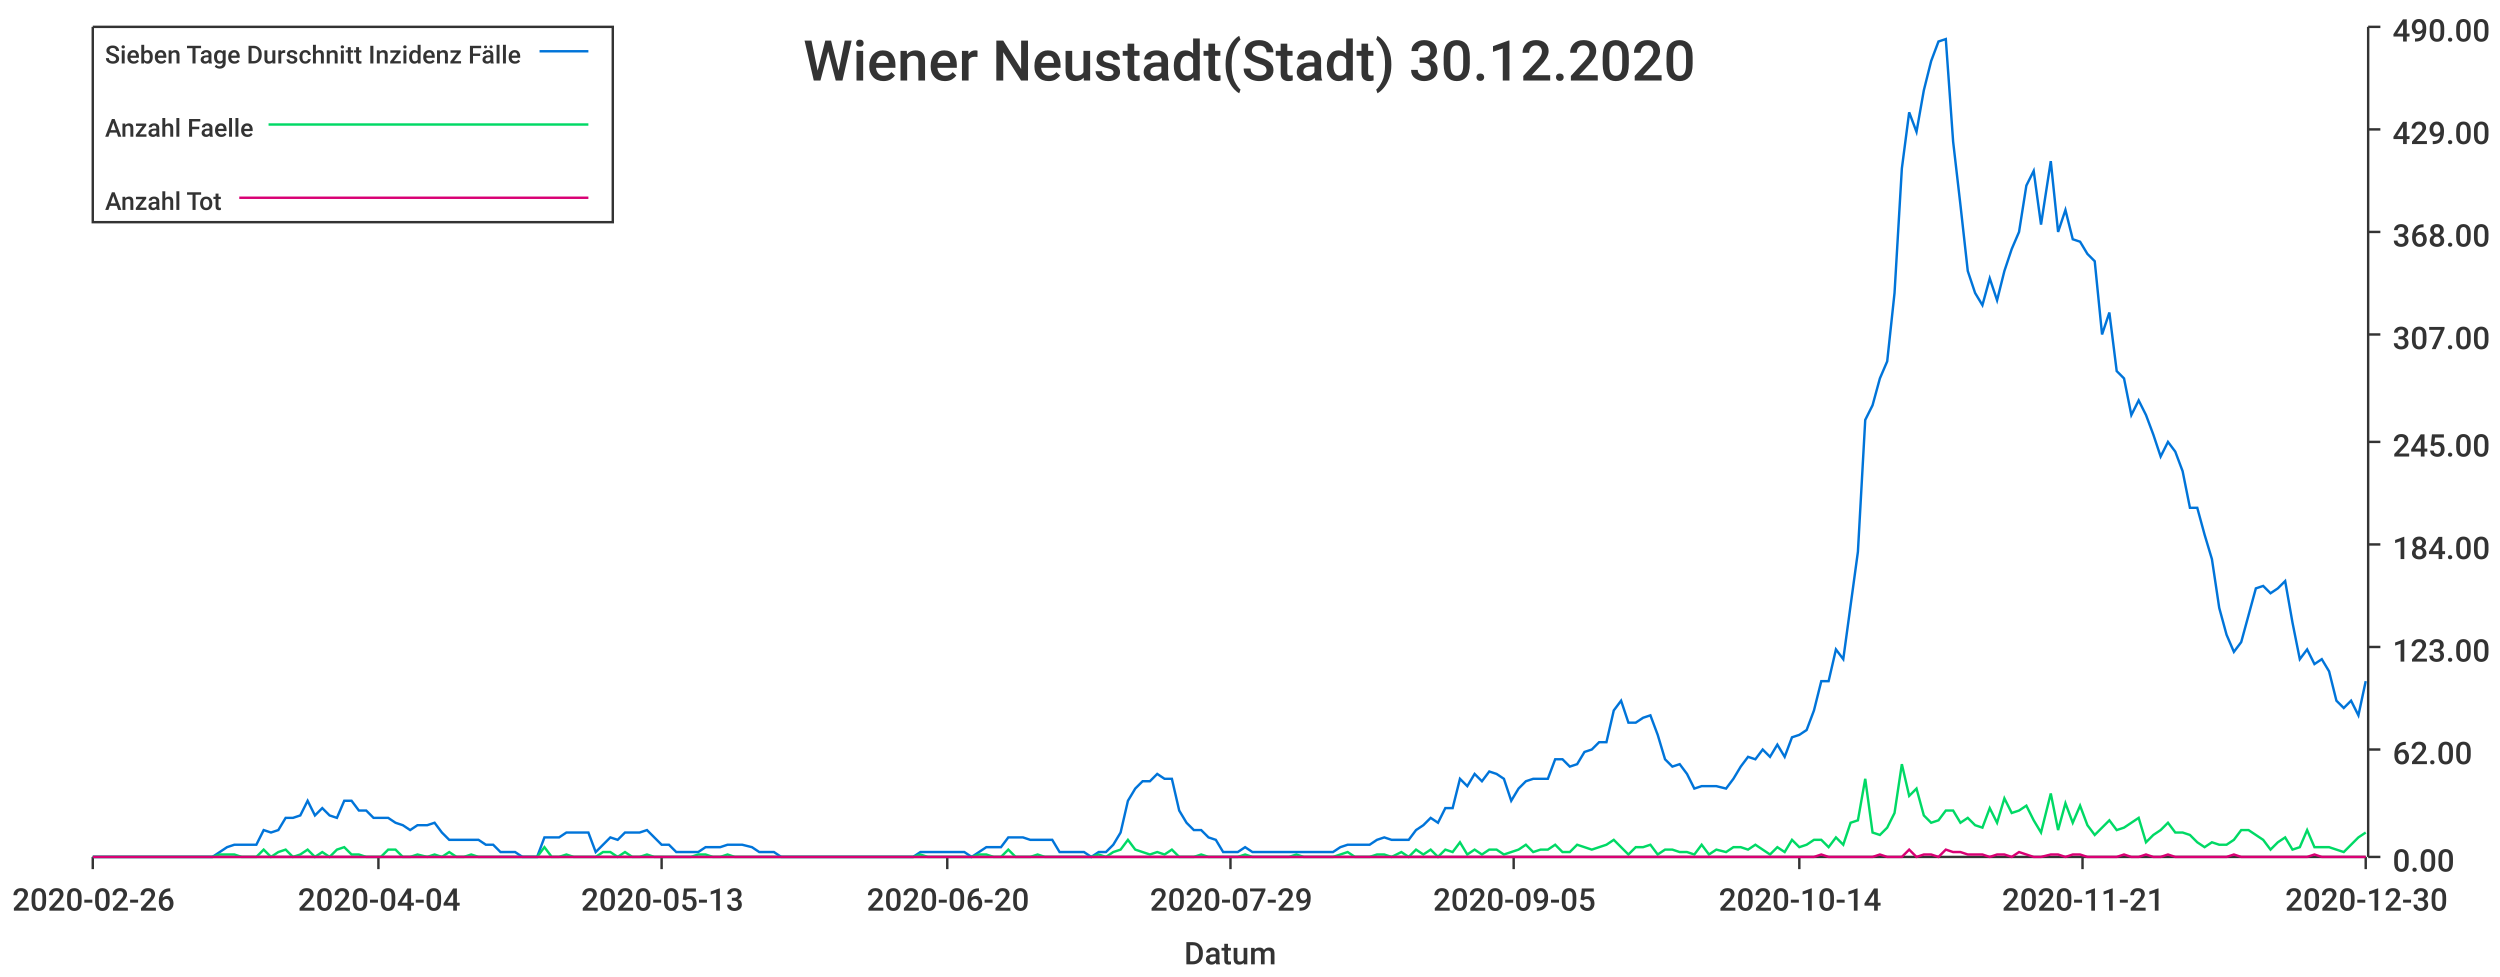
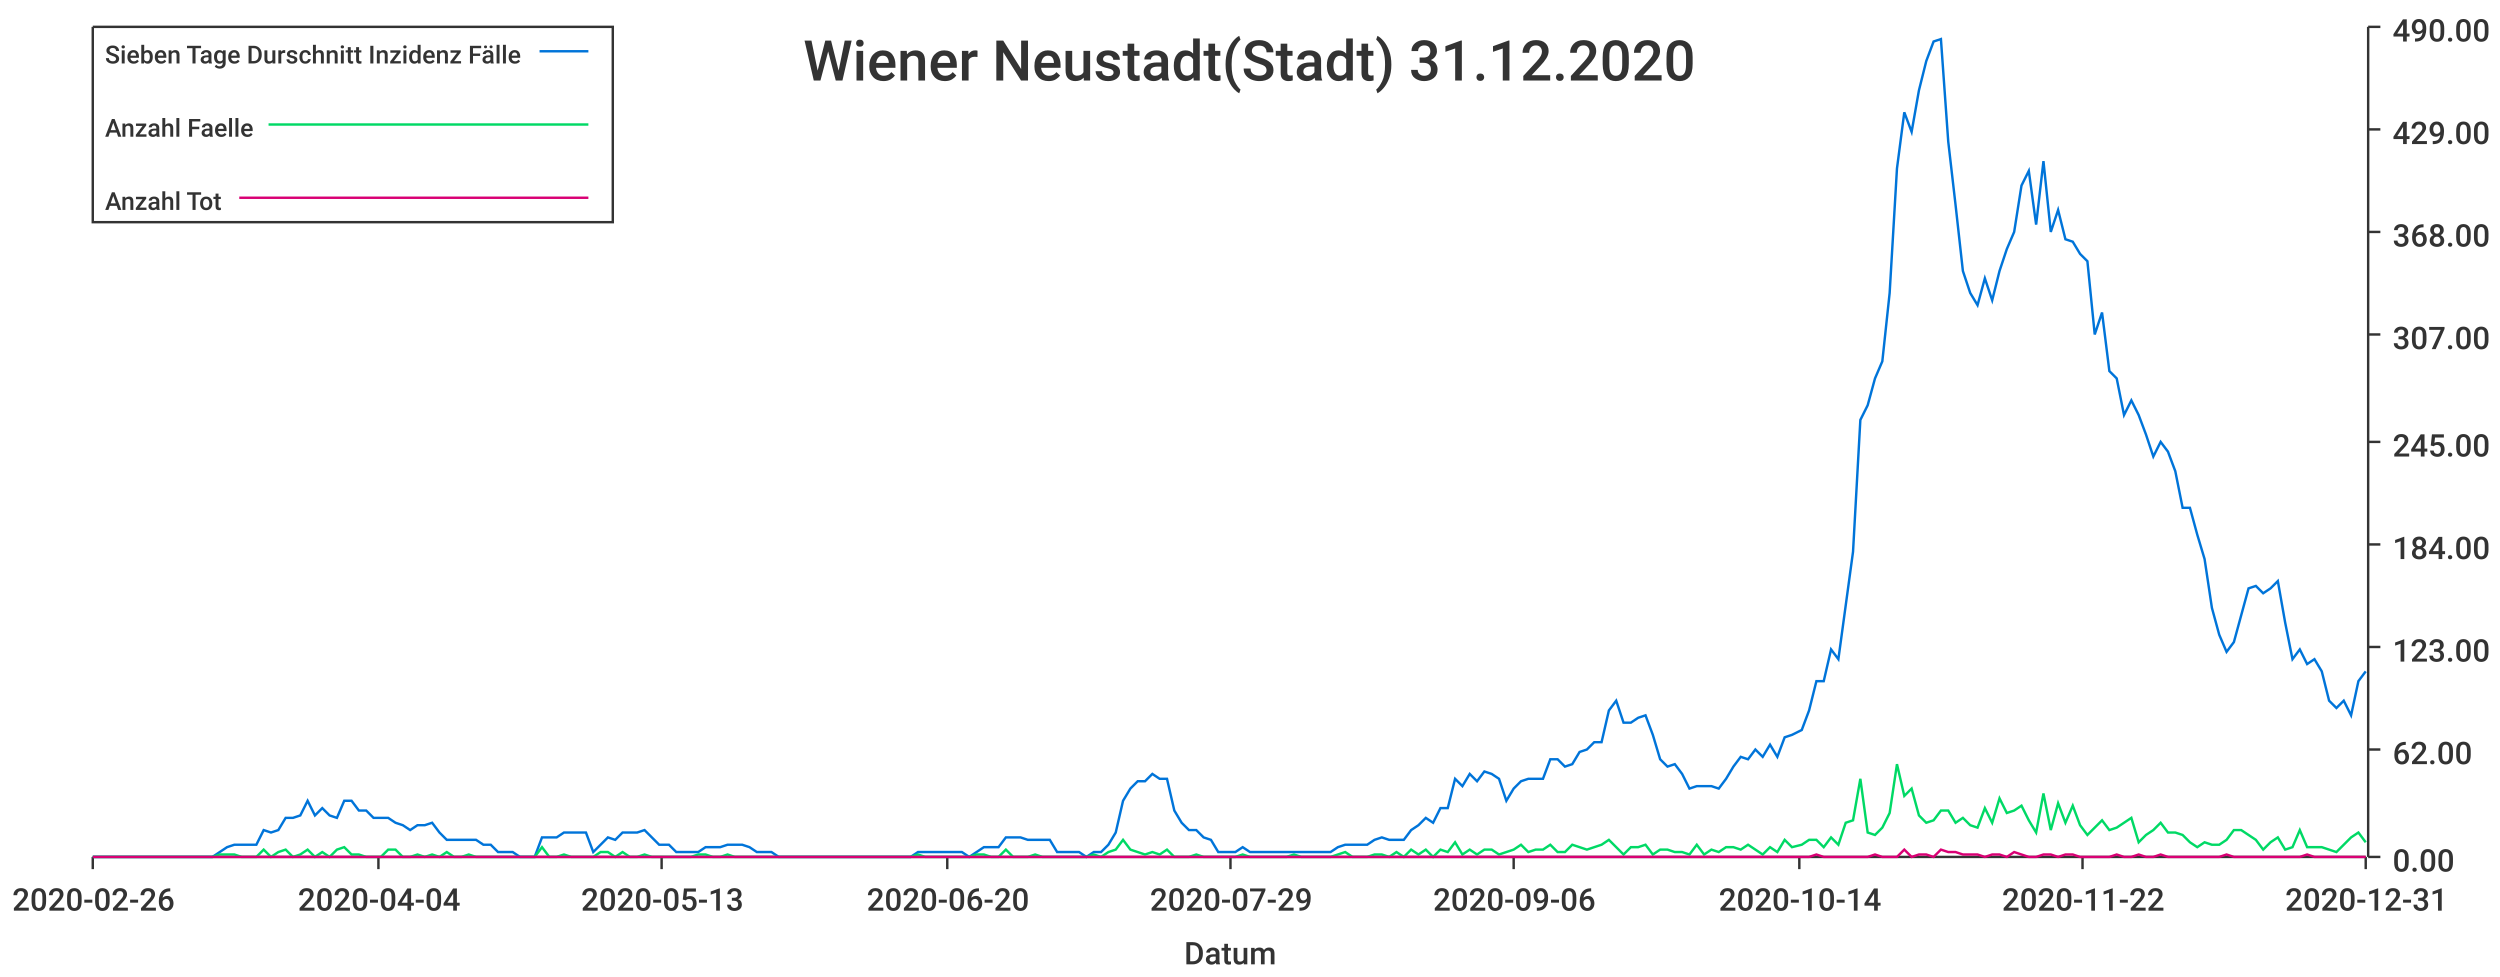
<svg xmlns="http://www.w3.org/2000/svg" width="1024" height="400">\n<path d="M 0 0 L 1024 0 L 1024 400 L 0 400 L 0 0" style="stroke-width:0;stroke:rgba(255,255,255,1.0);fill:rgba(255,255,255,1.0)" />
  <path d="M 38 11 L 969 11 L 969 351 L 38 351 L 38 11" style="stroke-width:0;stroke:rgba(255,255,255,1.0);fill:rgba(255,255,255,1.0)" />
  <path d="M 38 351 L 969 351" style="stroke-width:1;stroke:rgba(51,51,51,1.0);fill:none" />
  <path d="M 38 351 L 38 356" style="stroke-width:1;stroke:rgba(51,51,51,1.0);fill:none" />
  <text x="5" y="373" style="stroke-width:0;stroke:none;fill:rgba(51,51,51,1.0);font-size:12.8px;font-family:'Roboto Medium',sans-serif">2020-02-26</text>
  <path d="M 155 351 L 155 356" style="stroke-width:1;stroke:rgba(51,51,51,1.0);fill:none" />
  <text x="122" y="373" style="stroke-width:0;stroke:none;fill:rgba(51,51,51,1.0);font-size:12.8px;font-family:'Roboto Medium',sans-serif">2020-04-04</text>
  <path d="M 271 351 L 271 356" style="stroke-width:1;stroke:rgba(51,51,51,1.0);fill:none" />
  <text x="238" y="373" style="stroke-width:0;stroke:none;fill:rgba(51,51,51,1.0);font-size:12.8px;font-family:'Roboto Medium',sans-serif">2020-05-13</text>
  <path d="M 388 351 L 388 356" style="stroke-width:1;stroke:rgba(51,51,51,1.0);fill:none" />
  <text x="355" y="373" style="stroke-width:0;stroke:none;fill:rgba(51,51,51,1.0);font-size:12.8px;font-family:'Roboto Medium',sans-serif">2020-06-20</text>
  <path d="M 504 351 L 504 356" style="stroke-width:1;stroke:rgba(51,51,51,1.0);fill:none" />
  <text x="471" y="373" style="stroke-width:0;stroke:none;fill:rgba(51,51,51,1.0);font-size:12.8px;font-family:'Roboto Medium',sans-serif">2020-07-29</text>
  <path d="M 620 351 L 620 356" style="stroke-width:1;stroke:rgba(51,51,51,1.0);fill:none" />
-   <text x="587" y="373" style="stroke-width:0;stroke:none;fill:rgba(51,51,51,1.0);font-size:12.8px;font-family:'Roboto Medium',sans-serif">2020-09-05</text>
+   <text x="587" y="373" style="stroke-width:0;stroke:none;fill:rgba(51,51,51,1.0);font-size:12.8px;font-family:'Roboto Medium',sans-serif">2020-09-06</text>
  <path d="M 737 351 L 737 356" style="stroke-width:1;stroke:rgba(51,51,51,1.0);fill:none" />
  <text x="704" y="373" style="stroke-width:0;stroke:none;fill:rgba(51,51,51,1.0);font-size:12.8px;font-family:'Roboto Medium',sans-serif">2020-10-14</text>
  <path d="M 853 351 L 853 356" style="stroke-width:1;stroke:rgba(51,51,51,1.0);fill:none" />
-   <text x="820" y="373" style="stroke-width:0;stroke:none;fill:rgba(51,51,51,1.0);font-size:12.8px;font-family:'Roboto Medium',sans-serif">2020-11-21</text>
+   <text x="820" y="373" style="stroke-width:0;stroke:none;fill:rgba(51,51,51,1.0);font-size:12.8px;font-family:'Roboto Medium',sans-serif">2020-11-22</text>
  <path d="M 969 351 L 969 356" style="stroke-width:1;stroke:rgba(51,51,51,1.0);fill:none" />
-   <text x="936" y="373" style="stroke-width:0;stroke:none;fill:rgba(51,51,51,1.0);font-size:12.8px;font-family:'Roboto Medium',sans-serif">2020-12-30</text>
+   <text x="936" y="373" style="stroke-width:0;stroke:none;fill:rgba(51,51,51,1.0);font-size:12.8px;font-family:'Roboto Medium',sans-serif">2020-12-31</text>
  <text x="485" y="395" style="stroke-width:0;stroke:none;fill:rgba(51,51,51,1.0);font-size:12.8px;font-family:'Roboto Medium',sans-serif">Datum</text>
  <path d="M 970 351 L 970 11" style="stroke-width:1;stroke:rgba(51,51,51,1.0);fill:none" />
  <path d="M 970 351 L 975 351" style="stroke-width:1;stroke:rgba(51,51,51,1.0);fill:none" />
  <text x="980" y="357" style="stroke-width:0;stroke:none;fill:rgba(51,51,51,1.0);font-size:12.8px;font-family:'Roboto Medium',sans-serif">0.00</text>
  <path d="M 970 307 L 975 307" style="stroke-width:1;stroke:rgba(51,51,51,1.0);fill:none" />
  <text x="980" y="313" style="stroke-width:0;stroke:none;fill:rgba(51,51,51,1.0);font-size:12.8px;font-family:'Roboto Medium',sans-serif">62.00</text>
  <path d="M 970 265 L 975 265" style="stroke-width:1;stroke:rgba(51,51,51,1.0);fill:none" />
  <text x="980" y="271" style="stroke-width:0;stroke:none;fill:rgba(51,51,51,1.0);font-size:12.8px;font-family:'Roboto Medium',sans-serif">123.00</text>
  <path d="M 970 223 L 975 223" style="stroke-width:1;stroke:rgba(51,51,51,1.0);fill:none" />
  <text x="980" y="229" style="stroke-width:0;stroke:none;fill:rgba(51,51,51,1.0);font-size:12.8px;font-family:'Roboto Medium',sans-serif">184.00</text>
  <path d="M 970 181 L 975 181" style="stroke-width:1;stroke:rgba(51,51,51,1.0);fill:none" />
  <text x="980" y="187" style="stroke-width:0;stroke:none;fill:rgba(51,51,51,1.0);font-size:12.8px;font-family:'Roboto Medium',sans-serif">245.00</text>
  <path d="M 970 137 L 975 137" style="stroke-width:1;stroke:rgba(51,51,51,1.0);fill:none" />
  <text x="980" y="143" style="stroke-width:0;stroke:none;fill:rgba(51,51,51,1.0);font-size:12.8px;font-family:'Roboto Medium',sans-serif">307.00</text>
  <path d="M 970 95 L 975 95" style="stroke-width:1;stroke:rgba(51,51,51,1.0);fill:none" />
  <text x="980" y="101" style="stroke-width:0;stroke:none;fill:rgba(51,51,51,1.0);font-size:12.8px;font-family:'Roboto Medium',sans-serif">368.00</text>
  <path d="M 970 53 L 975 53" style="stroke-width:1;stroke:rgba(51,51,51,1.0);fill:none" />
  <text x="980" y="59" style="stroke-width:0;stroke:none;fill:rgba(51,51,51,1.0);font-size:12.8px;font-family:'Roboto Medium',sans-serif">429.00</text>
  <path d="M 970 11 L 975 11" style="stroke-width:1;stroke:rgba(51,51,51,1.0);fill:none" />
  <text x="980" y="17" style="stroke-width:0;stroke:none;fill:rgba(51,51,51,1.0);font-size:12.8px;font-family:'Roboto Medium',sans-serif">490.00</text>
-   <path d="M 38 351 L 42 351 L 45 351 L 48 351 L 51 351 L 54 351 L 57 351 L 60 351 L 63 351 L 66 351 L 69 351 L 72 351 L 75 351 L 78 351 L 81 351 L 84 351 L 87 351 L 90 349 L 93 347 L 96 346 L 99 346 L 102 346 L 105 346 L 108 340 L 111 341 L 114 340 L 117 335 L 120 335 L 123 334 L 126 328 L 129 334 L 132 331 L 135 334 L 138 335 L 141 328 L 144 328 L 147 332 L 150 332 L 153 335 L 156 335 L 159 335 L 162 337 L 165 338 L 168 340 L 171 338 L 175 338 L 178 337 L 181 341 L 184 344 L 187 344 L 190 344 L 193 344 L 196 344 L 199 346 L 202 346 L 205 349 L 208 349 L 211 349 L 214 351 L 217 351 L 220 351 L 223 343 L 226 343 L 229 343 L 232 341 L 235 341 L 238 341 L 241 341 L 244 349 L 247 346 L 250 343 L 253 344 L 256 341 L 259 341 L 262 341 L 265 340 L 268 343 L 271 346 L 274 346 L 277 349 L 280 349 L 283 349 L 286 349 L 289 347 L 292 347 L 295 347 L 298 346 L 301 346 L 304 346 L 308 347 L 311 349 L 314 349 L 317 349 L 320 351 L 323 351 L 326 351 L 329 351 L 332 351 L 335 351 L 338 351 L 341 351 L 344 351 L 347 351 L 350 351 L 353 351 L 356 351 L 359 351 L 362 351 L 365 351 L 368 351 L 371 351 L 374 351 L 377 349 L 380 349 L 383 349 L 386 349 L 389 349 L 392 349 L 395 349 L 398 351 L 401 349 L 404 347 L 407 347 L 410 347 L 413 343 L 416 343 L 419 343 L 422 344 L 425 344 L 428 344 L 431 344 L 434 349 L 437 349 L 441 349 L 444 349 L 447 351 L 450 349 L 453 349 L 456 346 L 459 341 L 462 328 L 465 323 L 468 320 L 471 320 L 474 317 L 477 319 L 480 319 L 483 332 L 486 337 L 489 340 L 492 340 L 495 343 L 498 344 L 501 349 L 504 349 L 507 349 L 510 347 L 513 349 L 516 349 L 519 349 L 522 349 L 525 349 L 528 349 L 531 349 L 534 349 L 537 349 L 540 349 L 543 349 L 546 349 L 549 347 L 552 346 L 555 346 L 558 346 L 561 346 L 564 344 L 567 343 L 570 344 L 574 344 L 577 344 L 580 340 L 583 338 L 586 335 L 589 337 L 592 331 L 595 331 L 598 319 L 601 322 L 604 317 L 607 320 L 610 316 L 613 317 L 616 319 L 619 328 L 622 323 L 625 320 L 628 319 L 631 319 L 634 319 L 637 311 L 640 311 L 643 314 L 646 313 L 649 308 L 652 307 L 655 304 L 658 304 L 661 291 L 664 287 L 667 296 L 670 296 L 673 294 L 676 293 L 679 301 L 682 311 L 685 314 L 688 313 L 691 317 L 694 323 L 697 322 L 700 322 L 703 322 L 707 323 L 710 319 L 713 314 L 716 310 L 719 311 L 722 307 L 725 310 L 728 305 L 731 310 L 734 302 L 737 301 L 740 299 L 743 291 L 746 279 L 749 279 L 752 266 L 755 270 L 758 248 L 761 226 L 764 172 L 767 166 L 770 155 L 773 148 L 776 120 L 779 69 L 782 46 L 785 54 L 788 37 L 791 25 L 794 17 L 797 16 L 800 58 L 803 84 L 806 111 L 809 120 L 812 125 L 815 114 L 818 123 L 821 111 L 824 102 L 827 95 L 830 76 L 833 70 L 836 92 L 840 66 L 843 95 L 846 86 L 849 98 L 852 99 L 855 104 L 858 107 L 861 137 L 864 128 L 867 152 L 870 155 L 873 170 L 876 164 L 879 170 L 882 178 L 885 187 L 888 181 L 891 185 L 894 193 L 897 208 L 900 208 L 903 219 L 906 229 L 909 249 L 912 260 L 915 267 L 918 263 L 921 252 L 924 241 L 927 240 L 930 243 L 933 241 L 936 238 L 939 255 L 942 270 L 945 266 L 948 272 L 951 270 L 954 275 L 957 287 L 960 290 L 963 287 L 966 293 L 969 279" style="stroke-width:1;stroke:rgba(0,116,217,1.0);fill:none" />
-   <path d="M 38 351 L 42 351 L 45 351 L 48 351 L 51 351 L 54 351 L 57 351 L 60 351 L 63 351 L 66 351 L 69 351 L 72 351 L 75 351 L 78 351 L 81 351 L 84 351 L 87 351 L 90 350 L 93 350 L 96 350 L 99 351 L 102 351 L 105 351 L 108 348 L 111 351 L 114 349 L 117 348 L 120 351 L 123 350 L 126 348 L 129 351 L 132 349 L 135 351 L 138 348 L 141 347 L 144 350 L 147 350 L 150 351 L 153 351 L 156 351 L 159 348 L 162 348 L 165 351 L 168 351 L 171 350 L 175 351 L 178 350 L 181 351 L 184 349 L 187 351 L 190 351 L 193 350 L 196 351 L 199 351 L 202 351 L 205 351 L 208 351 L 211 351 L 214 351 L 217 351 L 220 351 L 223 347 L 226 351 L 229 351 L 232 350 L 235 351 L 238 351 L 241 351 L 244 351 L 247 349 L 250 349 L 253 351 L 256 349 L 259 351 L 262 351 L 265 350 L 268 351 L 271 351 L 274 351 L 277 351 L 280 351 L 283 351 L 286 350 L 289 350 L 292 351 L 295 351 L 298 350 L 301 351 L 304 351 L 308 351 L 311 351 L 314 351 L 317 351 L 320 351 L 323 351 L 326 351 L 329 351 L 332 351 L 335 351 L 338 351 L 341 351 L 344 351 L 347 351 L 350 351 L 353 351 L 356 351 L 359 351 L 362 351 L 365 351 L 368 351 L 371 351 L 374 351 L 377 350 L 380 351 L 383 351 L 386 351 L 389 351 L 392 351 L 395 351 L 398 351 L 401 350 L 404 350 L 407 351 L 410 351 L 413 348 L 416 351 L 419 351 L 422 351 L 425 350 L 428 351 L 431 351 L 434 351 L 437 351 L 441 351 L 444 351 L 447 351 L 450 350 L 453 351 L 456 349 L 459 348 L 462 344 L 465 348 L 468 349 L 471 350 L 474 349 L 477 350 L 480 348 L 483 351 L 486 351 L 489 351 L 492 350 L 495 351 L 498 351 L 501 351 L 504 351 L 507 351 L 510 350 L 513 351 L 516 351 L 519 351 L 522 351 L 525 351 L 528 351 L 531 350 L 534 351 L 537 351 L 540 351 L 543 351 L 546 351 L 549 350 L 552 349 L 555 351 L 558 351 L 561 351 L 564 350 L 567 350 L 570 351 L 574 349 L 577 351 L 580 348 L 583 350 L 586 348 L 589 351 L 592 348 L 595 349 L 598 345 L 601 350 L 604 348 L 607 350 L 610 348 L 613 348 L 616 350 L 619 349 L 622 348 L 625 346 L 628 349 L 631 348 L 634 348 L 637 346 L 640 349 L 643 349 L 646 346 L 649 347 L 652 348 L 655 347 L 658 346 L 661 344 L 664 347 L 667 350 L 670 347 L 673 347 L 676 346 L 679 350 L 682 348 L 685 348 L 688 349 L 691 349 L 694 350 L 697 346 L 700 350 L 703 348 L 707 349 L 710 347 L 713 347 L 716 348 L 719 346 L 722 348 L 725 350 L 728 347 L 731 349 L 734 344 L 737 347 L 740 346 L 743 344 L 746 344 L 749 347 L 752 343 L 755 346 L 758 337 L 761 336 L 764 319 L 767 341 L 770 342 L 773 339 L 776 333 L 779 313 L 782 326 L 785 323 L 788 334 L 791 337 L 794 336 L 797 332 L 800 332 L 803 337 L 806 335 L 809 338 L 812 339 L 815 331 L 818 337 L 821 327 L 824 333 L 827 332 L 830 330 L 833 336 L 836 341 L 840 325 L 843 340 L 846 329 L 849 337 L 852 330 L 855 338 L 858 342 L 861 339 L 864 336 L 867 340 L 870 339 L 873 337 L 876 335 L 879 345 L 882 342 L 885 340 L 888 337 L 891 341 L 894 341 L 897 342 L 900 345 L 903 347 L 906 345 L 909 346 L 912 346 L 915 344 L 918 340 L 921 340 L 924 342 L 927 344 L 930 348 L 933 345 L 936 343 L 939 348 L 942 347 L 945 340 L 948 347 L 951 347 L 954 347 L 957 348 L 960 349 L 963 346 L 966 343 L 969 341" style="stroke-width:1;stroke:rgba(0,217,101,1.0);fill:none" />
-   <path d="M 38 351 L 42 351 L 45 351 L 48 351 L 51 351 L 54 351 L 57 351 L 60 351 L 63 351 L 66 351 L 69 351 L 72 351 L 75 351 L 78 351 L 81 351 L 84 351 L 87 351 L 90 351 L 93 351 L 96 351 L 99 351 L 102 351 L 105 351 L 108 351 L 111 351 L 114 351 L 117 351 L 120 351 L 123 351 L 126 351 L 129 351 L 132 351 L 135 351 L 138 351 L 141 351 L 144 351 L 147 351 L 150 351 L 153 351 L 156 351 L 159 351 L 162 351 L 165 351 L 168 351 L 171 351 L 175 351 L 178 351 L 181 351 L 184 351 L 187 351 L 190 351 L 193 351 L 196 351 L 199 351 L 202 351 L 205 351 L 208 351 L 211 351 L 214 351 L 217 351 L 220 351 L 223 351 L 226 351 L 229 351 L 232 351 L 235 351 L 238 351 L 241 351 L 244 351 L 247 351 L 250 351 L 253 351 L 256 351 L 259 351 L 262 351 L 265 351 L 268 351 L 271 351 L 274 351 L 277 351 L 280 351 L 283 351 L 286 351 L 289 351 L 292 351 L 295 351 L 298 351 L 301 351 L 304 351 L 308 351 L 311 351 L 314 351 L 317 351 L 320 351 L 323 351 L 326 351 L 329 351 L 332 351 L 335 351 L 338 351 L 341 351 L 344 351 L 347 351 L 350 351 L 353 351 L 356 351 L 359 351 L 362 351 L 365 351 L 368 351 L 371 351 L 374 351 L 377 351 L 380 351 L 383 351 L 386 351 L 389 351 L 392 351 L 395 351 L 398 351 L 401 351 L 404 351 L 407 351 L 410 351 L 413 351 L 416 351 L 419 351 L 422 351 L 425 351 L 428 351 L 431 351 L 434 351 L 437 351 L 441 351 L 444 351 L 447 351 L 450 351 L 453 351 L 456 351 L 459 351 L 462 351 L 465 351 L 468 351 L 471 351 L 474 351 L 477 351 L 480 351 L 483 351 L 486 351 L 489 351 L 492 351 L 495 351 L 498 351 L 501 351 L 504 351 L 507 351 L 510 351 L 513 351 L 516 351 L 519 351 L 522 351 L 525 351 L 528 351 L 531 351 L 534 351 L 537 351 L 540 351 L 543 351 L 546 351 L 549 351 L 552 351 L 555 351 L 558 351 L 561 351 L 564 351 L 567 351 L 570 351 L 574 351 L 577 351 L 580 351 L 583 351 L 586 351 L 589 351 L 592 351 L 595 351 L 598 351 L 601 351 L 604 351 L 607 351 L 610 351 L 613 351 L 616 351 L 619 351 L 622 351 L 625 351 L 628 351 L 631 351 L 634 351 L 637 351 L 640 351 L 643 351 L 646 351 L 649 351 L 652 351 L 655 351 L 658 351 L 661 351 L 664 351 L 667 351 L 670 351 L 673 351 L 676 351 L 679 351 L 682 351 L 685 351 L 688 351 L 691 351 L 694 351 L 697 351 L 700 351 L 703 351 L 707 351 L 710 351 L 713 351 L 716 351 L 719 351 L 722 351 L 725 351 L 728 351 L 731 351 L 734 351 L 737 351 L 740 351 L 743 351 L 746 350 L 749 351 L 752 351 L 755 351 L 758 351 L 761 351 L 764 351 L 767 351 L 770 350 L 773 351 L 776 351 L 779 351 L 782 348 L 785 351 L 788 350 L 791 350 L 794 351 L 797 348 L 800 349 L 803 349 L 806 350 L 809 350 L 812 350 L 815 351 L 818 350 L 821 350 L 824 351 L 827 349 L 830 350 L 833 351 L 836 351 L 840 350 L 843 350 L 846 351 L 849 350 L 852 350 L 855 351 L 858 351 L 861 351 L 864 351 L 867 351 L 870 350 L 873 351 L 876 351 L 879 350 L 882 351 L 885 351 L 888 350 L 891 351 L 894 351 L 897 351 L 900 351 L 903 351 L 906 351 L 909 351 L 912 351 L 915 350 L 918 351 L 921 351 L 924 351 L 927 351 L 930 351 L 933 351 L 936 351 L 939 351 L 942 351 L 945 351 L 948 350 L 951 351 L 954 351 L 957 351 L 960 351 L 963 351 L 966 351 L 969 351" style="stroke-width:1;stroke:rgba(217,0,116,1.0);fill:none" />
-   <text x="329" y="33" style="stroke-width:0;stroke:none;fill:rgba(51,51,51,1.0);font-size:23.0px;font-family:'Roboto Medium',sans-serif">Wiener Neustadt(Stadt) 30.12.2020</text>
+   <path d="M 38 351 L 42 351 L 45 351 L 48 351 L 51 351 L 54 351 L 57 351 L 60 351 L 63 351 L 66 351 L 69 351 L 72 351 L 75 351 L 78 351 L 81 351 L 84 351 L 87 351 L 90 349 L 93 347 L 96 346 L 99 346 L 102 346 L 105 346 L 108 340 L 111 341 L 114 340 L 117 335 L 120 335 L 123 334 L 126 328 L 129 334 L 132 331 L 135 334 L 138 335 L 141 328 L 144 328 L 147 332 L 150 332 L 153 335 L 156 335 L 159 335 L 162 337 L 165 338 L 168 340 L 171 338 L 174 338 L 177 337 L 180 341 L 183 344 L 186 344 L 189 344 L 192 344 L 195 344 L 198 346 L 201 346 L 204 349 L 207 349 L 210 349 L 213 351 L 216 351 L 219 351 L 222 343 L 225 343 L 228 343 L 231 341 L 234 341 L 237 341 L 240 341 L 243 349 L 246 346 L 249 343 L 252 344 L 255 341 L 258 341 L 261 341 L 264 340 L 267 343 L 270 346 L 274 346 L 277 349 L 280 349 L 283 349 L 286 349 L 289 347 L 292 347 L 295 347 L 298 346 L 301 346 L 304 346 L 307 347 L 310 349 L 313 349 L 316 349 L 319 351 L 322 351 L 325 351 L 328 351 L 331 351 L 334 351 L 337 351 L 340 351 L 343 351 L 346 351 L 349 351 L 352 351 L 355 351 L 358 351 L 361 351 L 364 351 L 367 351 L 370 351 L 373 351 L 376 349 L 379 349 L 382 349 L 385 349 L 388 349 L 391 349 L 394 349 L 397 351 L 400 349 L 403 347 L 406 347 L 409 347 L 412 343 L 415 343 L 418 343 L 421 344 L 424 344 L 427 344 L 430 344 L 433 349 L 436 349 L 439 349 L 442 349 L 445 351 L 448 349 L 451 349 L 454 346 L 457 341 L 460 328 L 463 323 L 466 320 L 469 320 L 472 317 L 475 319 L 478 319 L 481 332 L 484 337 L 487 340 L 490 340 L 493 343 L 496 344 L 499 349 L 502 349 L 506 349 L 509 347 L 512 349 L 515 349 L 518 349 L 521 349 L 524 349 L 527 349 L 530 349 L 533 349 L 536 349 L 539 349 L 542 349 L 545 349 L 548 347 L 551 346 L 554 346 L 557 346 L 560 346 L 563 344 L 566 343 L 569 344 L 572 344 L 575 344 L 578 340 L 581 338 L 584 335 L 587 337 L 590 331 L 593 331 L 596 319 L 599 322 L 602 317 L 605 320 L 608 316 L 611 317 L 614 319 L 617 328 L 620 323 L 623 320 L 626 319 L 629 319 L 632 319 L 635 311 L 638 311 L 641 314 L 644 313 L 647 308 L 650 307 L 653 304 L 656 304 L 659 291 L 662 287 L 665 296 L 668 296 L 671 294 L 674 293 L 677 301 L 680 311 L 683 314 L 686 313 L 689 317 L 692 323 L 695 322 L 698 322 L 701 322 L 704 323 L 707 319 L 710 314 L 713 310 L 716 311 L 719 307 L 722 310 L 725 305 L 728 310 L 731 302 L 734 301 L 738 299 L 741 291 L 744 279 L 747 279 L 750 266 L 753 270 L 756 248 L 759 226 L 762 172 L 765 166 L 768 155 L 771 148 L 774 120 L 777 69 L 780 46 L 783 54 L 786 37 L 789 25 L 792 17 L 795 16 L 798 58 L 801 84 L 804 111 L 807 120 L 810 125 L 813 114 L 816 123 L 819 111 L 822 102 L 825 95 L 828 76 L 831 70 L 834 92 L 837 66 L 840 95 L 843 86 L 846 98 L 849 99 L 852 104 L 855 107 L 858 137 L 861 128 L 864 152 L 867 155 L 870 170 L 873 164 L 876 170 L 879 178 L 882 187 L 885 181 L 888 185 L 891 193 L 894 208 L 897 208 L 900 219 L 903 229 L 906 249 L 909 260 L 912 267 L 915 263 L 918 252 L 921 241 L 924 240 L 927 243 L 930 241 L 933 238 L 936 255 L 939 270 L 942 266 L 945 272 L 948 270 L 951 275 L 954 287 L 957 290 L 960 287 L 963 293 L 966 279 L 969 275" style="stroke-width:1;stroke:rgba(0,116,217,1.0);fill:none" />
+   <path d="M 38 351 L 42 351 L 45 351 L 48 351 L 51 351 L 54 351 L 57 351 L 60 351 L 63 351 L 66 351 L 69 351 L 72 351 L 75 351 L 78 351 L 81 351 L 84 351 L 87 351 L 90 350 L 93 350 L 96 350 L 99 351 L 102 351 L 105 351 L 108 348 L 111 351 L 114 349 L 117 348 L 120 351 L 123 350 L 126 348 L 129 351 L 132 349 L 135 351 L 138 348 L 141 347 L 144 350 L 147 350 L 150 351 L 153 351 L 156 351 L 159 348 L 162 348 L 165 351 L 168 351 L 171 350 L 174 351 L 177 350 L 180 351 L 183 349 L 186 351 L 189 351 L 192 350 L 195 351 L 198 351 L 201 351 L 204 351 L 207 351 L 210 351 L 213 351 L 216 351 L 219 351 L 222 347 L 225 351 L 228 351 L 231 350 L 234 351 L 237 351 L 240 351 L 243 351 L 246 349 L 249 349 L 252 351 L 255 349 L 258 351 L 261 351 L 264 350 L 267 351 L 270 351 L 274 351 L 277 351 L 280 351 L 283 351 L 286 350 L 289 350 L 292 351 L 295 351 L 298 350 L 301 351 L 304 351 L 307 351 L 310 351 L 313 351 L 316 351 L 319 351 L 322 351 L 325 351 L 328 351 L 331 351 L 334 351 L 337 351 L 340 351 L 343 351 L 346 351 L 349 351 L 352 351 L 355 351 L 358 351 L 361 351 L 364 351 L 367 351 L 370 351 L 373 351 L 376 350 L 379 351 L 382 351 L 385 351 L 388 351 L 391 351 L 394 351 L 397 351 L 400 350 L 403 350 L 406 351 L 409 351 L 412 348 L 415 351 L 418 351 L 421 351 L 424 350 L 427 351 L 430 351 L 433 351 L 436 351 L 439 351 L 442 351 L 445 351 L 448 350 L 451 351 L 454 349 L 457 348 L 460 344 L 463 348 L 466 349 L 469 350 L 472 349 L 475 350 L 478 348 L 481 351 L 484 351 L 487 351 L 490 350 L 493 351 L 496 351 L 499 351 L 502 351 L 506 351 L 509 350 L 512 351 L 515 351 L 518 351 L 521 351 L 524 351 L 527 351 L 530 350 L 533 351 L 536 351 L 539 351 L 542 351 L 545 351 L 548 350 L 551 349 L 554 351 L 557 351 L 560 351 L 563 350 L 566 350 L 569 351 L 572 349 L 575 351 L 578 348 L 581 350 L 584 348 L 587 351 L 590 348 L 593 349 L 596 345 L 599 350 L 602 348 L 605 350 L 608 348 L 611 348 L 614 350 L 617 349 L 620 348 L 623 346 L 626 349 L 629 348 L 632 348 L 635 346 L 638 349 L 641 349 L 644 346 L 647 347 L 650 348 L 653 347 L 656 346 L 659 344 L 662 347 L 665 350 L 668 347 L 671 347 L 674 346 L 677 350 L 680 348 L 683 348 L 686 349 L 689 349 L 692 350 L 695 346 L 698 350 L 701 348 L 704 349 L 707 347 L 710 347 L 713 348 L 716 346 L 719 348 L 722 350 L 725 347 L 728 349 L 731 344 L 734 347 L 738 346 L 741 344 L 744 344 L 747 347 L 750 343 L 753 346 L 756 337 L 759 336 L 762 319 L 765 341 L 768 342 L 771 339 L 774 333 L 777 313 L 780 326 L 783 323 L 786 334 L 789 337 L 792 336 L 795 332 L 798 332 L 801 337 L 804 335 L 807 338 L 810 339 L 813 331 L 816 337 L 819 327 L 822 333 L 825 332 L 828 330 L 831 336 L 834 341 L 837 325 L 840 340 L 843 329 L 846 337 L 849 330 L 852 338 L 855 342 L 858 339 L 861 336 L 864 340 L 867 339 L 870 337 L 873 335 L 876 345 L 879 342 L 882 340 L 885 337 L 888 341 L 891 341 L 894 342 L 897 345 L 900 347 L 903 345 L 906 346 L 909 346 L 912 344 L 915 340 L 918 340 L 921 342 L 924 344 L 927 348 L 930 345 L 933 343 L 936 348 L 939 347 L 942 340 L 945 347 L 948 347 L 951 347 L 954 348 L 957 349 L 960 346 L 963 343 L 966 341 L 969 345" style="stroke-width:1;stroke:rgba(0,217,101,1.0);fill:none" />
+   <path d="M 38 351 L 42 351 L 45 351 L 48 351 L 51 351 L 54 351 L 57 351 L 60 351 L 63 351 L 66 351 L 69 351 L 72 351 L 75 351 L 78 351 L 81 351 L 84 351 L 87 351 L 90 351 L 93 351 L 96 351 L 99 351 L 102 351 L 105 351 L 108 351 L 111 351 L 114 351 L 117 351 L 120 351 L 123 351 L 126 351 L 129 351 L 132 351 L 135 351 L 138 351 L 141 351 L 144 351 L 147 351 L 150 351 L 153 351 L 156 351 L 159 351 L 162 351 L 165 351 L 168 351 L 171 351 L 174 351 L 177 351 L 180 351 L 183 351 L 186 351 L 189 351 L 192 351 L 195 351 L 198 351 L 201 351 L 204 351 L 207 351 L 210 351 L 213 351 L 216 351 L 219 351 L 222 351 L 225 351 L 228 351 L 231 351 L 234 351 L 237 351 L 240 351 L 243 351 L 246 351 L 249 351 L 252 351 L 255 351 L 258 351 L 261 351 L 264 351 L 267 351 L 270 351 L 274 351 L 277 351 L 280 351 L 283 351 L 286 351 L 289 351 L 292 351 L 295 351 L 298 351 L 301 351 L 304 351 L 307 351 L 310 351 L 313 351 L 316 351 L 319 351 L 322 351 L 325 351 L 328 351 L 331 351 L 334 351 L 337 351 L 340 351 L 343 351 L 346 351 L 349 351 L 352 351 L 355 351 L 358 351 L 361 351 L 364 351 L 367 351 L 370 351 L 373 351 L 376 351 L 379 351 L 382 351 L 385 351 L 388 351 L 391 351 L 394 351 L 397 351 L 400 351 L 403 351 L 406 351 L 409 351 L 412 351 L 415 351 L 418 351 L 421 351 L 424 351 L 427 351 L 430 351 L 433 351 L 436 351 L 439 351 L 442 351 L 445 351 L 448 351 L 451 351 L 454 351 L 457 351 L 460 351 L 463 351 L 466 351 L 469 351 L 472 351 L 475 351 L 478 351 L 481 351 L 484 351 L 487 351 L 490 351 L 493 351 L 496 351 L 499 351 L 502 351 L 506 351 L 509 351 L 512 351 L 515 351 L 518 351 L 521 351 L 524 351 L 527 351 L 530 351 L 533 351 L 536 351 L 539 351 L 542 351 L 545 351 L 548 351 L 551 351 L 554 351 L 557 351 L 560 351 L 563 351 L 566 351 L 569 351 L 572 351 L 575 351 L 578 351 L 581 351 L 584 351 L 587 351 L 590 351 L 593 351 L 596 351 L 599 351 L 602 351 L 605 351 L 608 351 L 611 351 L 614 351 L 617 351 L 620 351 L 623 351 L 626 351 L 629 351 L 632 351 L 635 351 L 638 351 L 641 351 L 644 351 L 647 351 L 650 351 L 653 351 L 656 351 L 659 351 L 662 351 L 665 351 L 668 351 L 671 351 L 674 351 L 677 351 L 680 351 L 683 351 L 686 351 L 689 351 L 692 351 L 695 351 L 698 351 L 701 351 L 704 351 L 707 351 L 710 351 L 713 351 L 716 351 L 719 351 L 722 351 L 725 351 L 728 351 L 731 351 L 734 351 L 738 351 L 741 351 L 744 350 L 747 351 L 750 351 L 753 351 L 756 351 L 759 351 L 762 351 L 765 351 L 768 350 L 771 351 L 774 351 L 777 351 L 780 348 L 783 351 L 786 350 L 789 350 L 792 351 L 795 348 L 798 349 L 801 349 L 804 350 L 807 350 L 810 350 L 813 351 L 816 350 L 819 350 L 822 351 L 825 349 L 828 350 L 831 351 L 834 351 L 837 350 L 840 350 L 843 351 L 846 350 L 849 350 L 852 351 L 855 351 L 858 351 L 861 351 L 864 351 L 867 350 L 870 351 L 873 351 L 876 350 L 879 351 L 882 351 L 885 350 L 888 351 L 891 351 L 894 351 L 897 351 L 900 351 L 903 351 L 906 351 L 909 351 L 912 350 L 915 351 L 918 351 L 921 351 L 924 351 L 927 351 L 930 351 L 933 351 L 936 351 L 939 351 L 942 351 L 945 350 L 948 351 L 951 351 L 954 351 L 957 351 L 960 351 L 963 351 L 966 351 L 969 351" style="stroke-width:1;stroke:rgba(217,0,116,1.0);fill:none" />
+   <text x="329" y="33" style="stroke-width:0;stroke:none;fill:rgba(51,51,51,1.0);font-size:23.0px;font-family:'Roboto Medium',sans-serif">Wiener Neustadt(Stadt) 31.12.2020</text>
  <path d="M 38 11 L 251 11 L 251 91 L 38 91 L 38 11" style="stroke-width:1;stroke:rgba(51,51,51,1.0);fill:rgba(255,255,255,1.0)" />
  <text x="43" y="26" style="stroke-width:0;stroke:none;fill:rgba(51,51,51,1.0);font-size:10.2px;font-family:'Roboto Medium',sans-serif">Sieben Tage Durschnitt Inzidenz Fälle</text>
  <path d="M 221 21 L 241 21" style="stroke-width:1;stroke:rgba(0,116,217,1.0);fill:none" />
  <text x="43" y="56" style="stroke-width:0;stroke:none;fill:rgba(51,51,51,1.0);font-size:10.2px;font-family:'Roboto Medium',sans-serif">Anzahl Faelle</text>
  <path d="M 110 51 L 241 51" style="stroke-width:1;stroke:rgba(0,217,101,1.0);fill:none" />
  <text x="43" y="86" style="stroke-width:0;stroke:none;fill:rgba(51,51,51,1.0);font-size:10.2px;font-family:'Roboto Medium',sans-serif">Anzahl Tot</text>
  <path d="M 98 81 L 241 81" style="stroke-width:1;stroke:rgba(217,0,116,1.0);fill:none" />
</svg>
